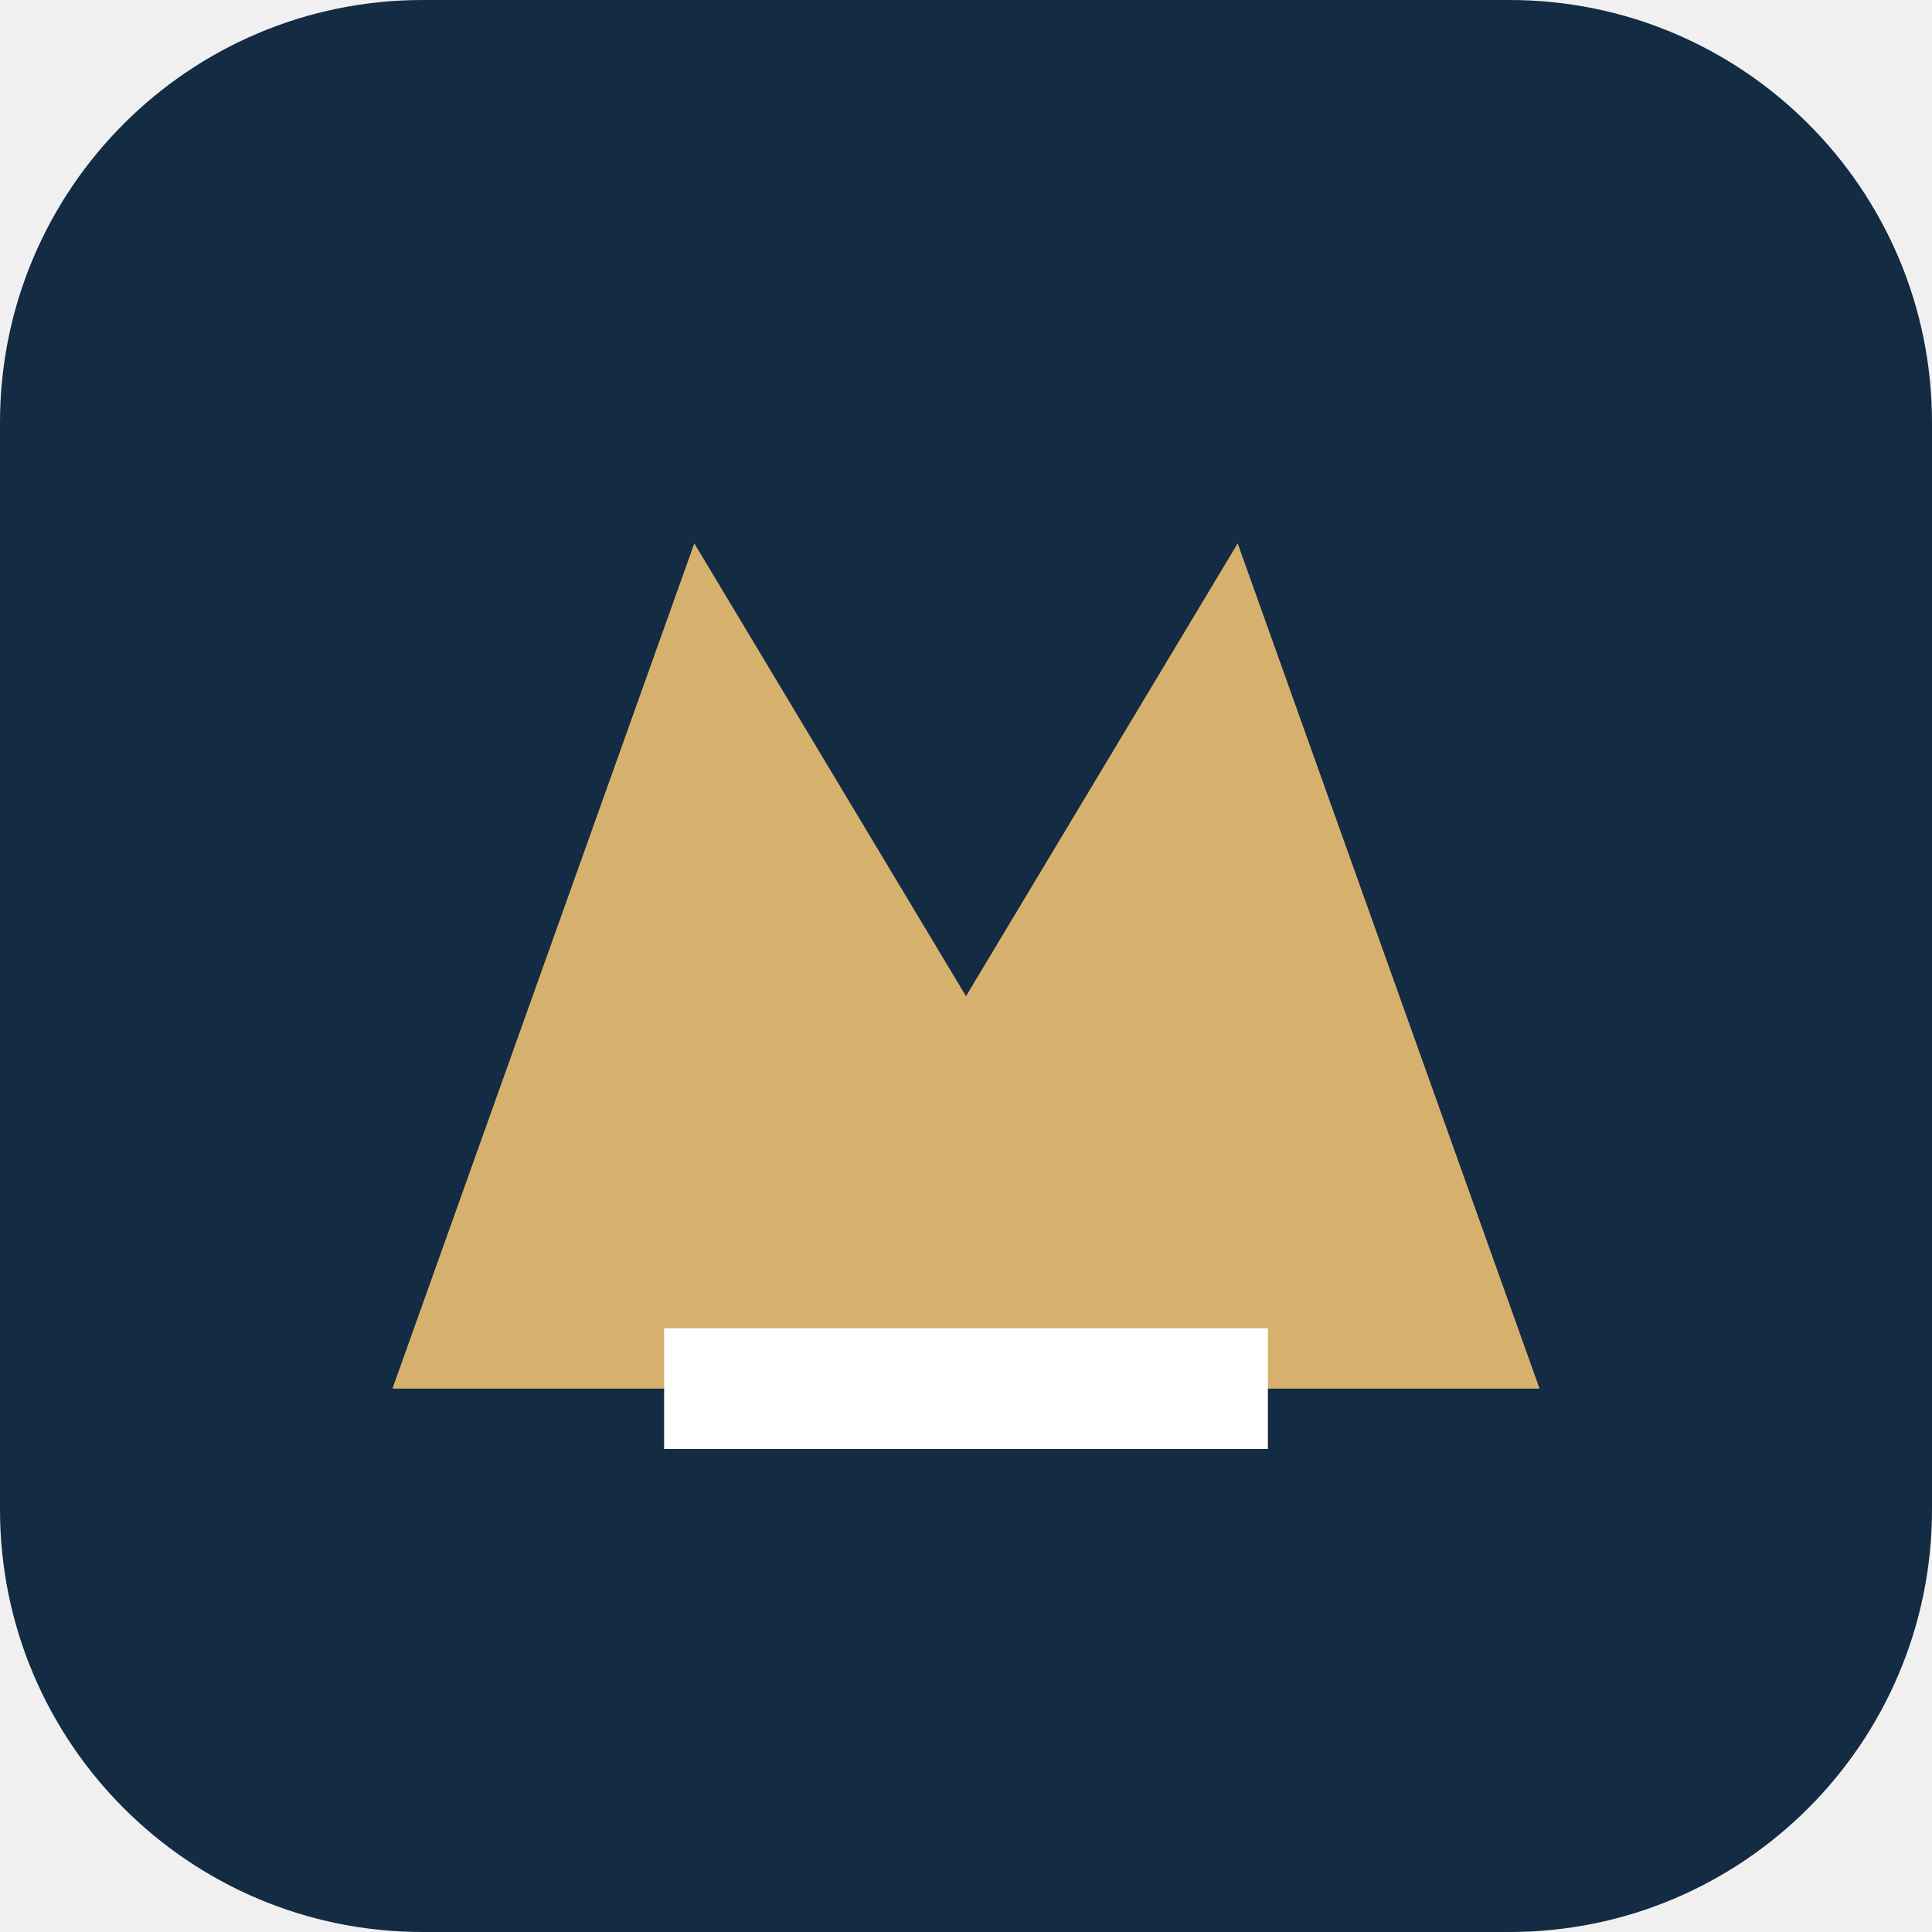
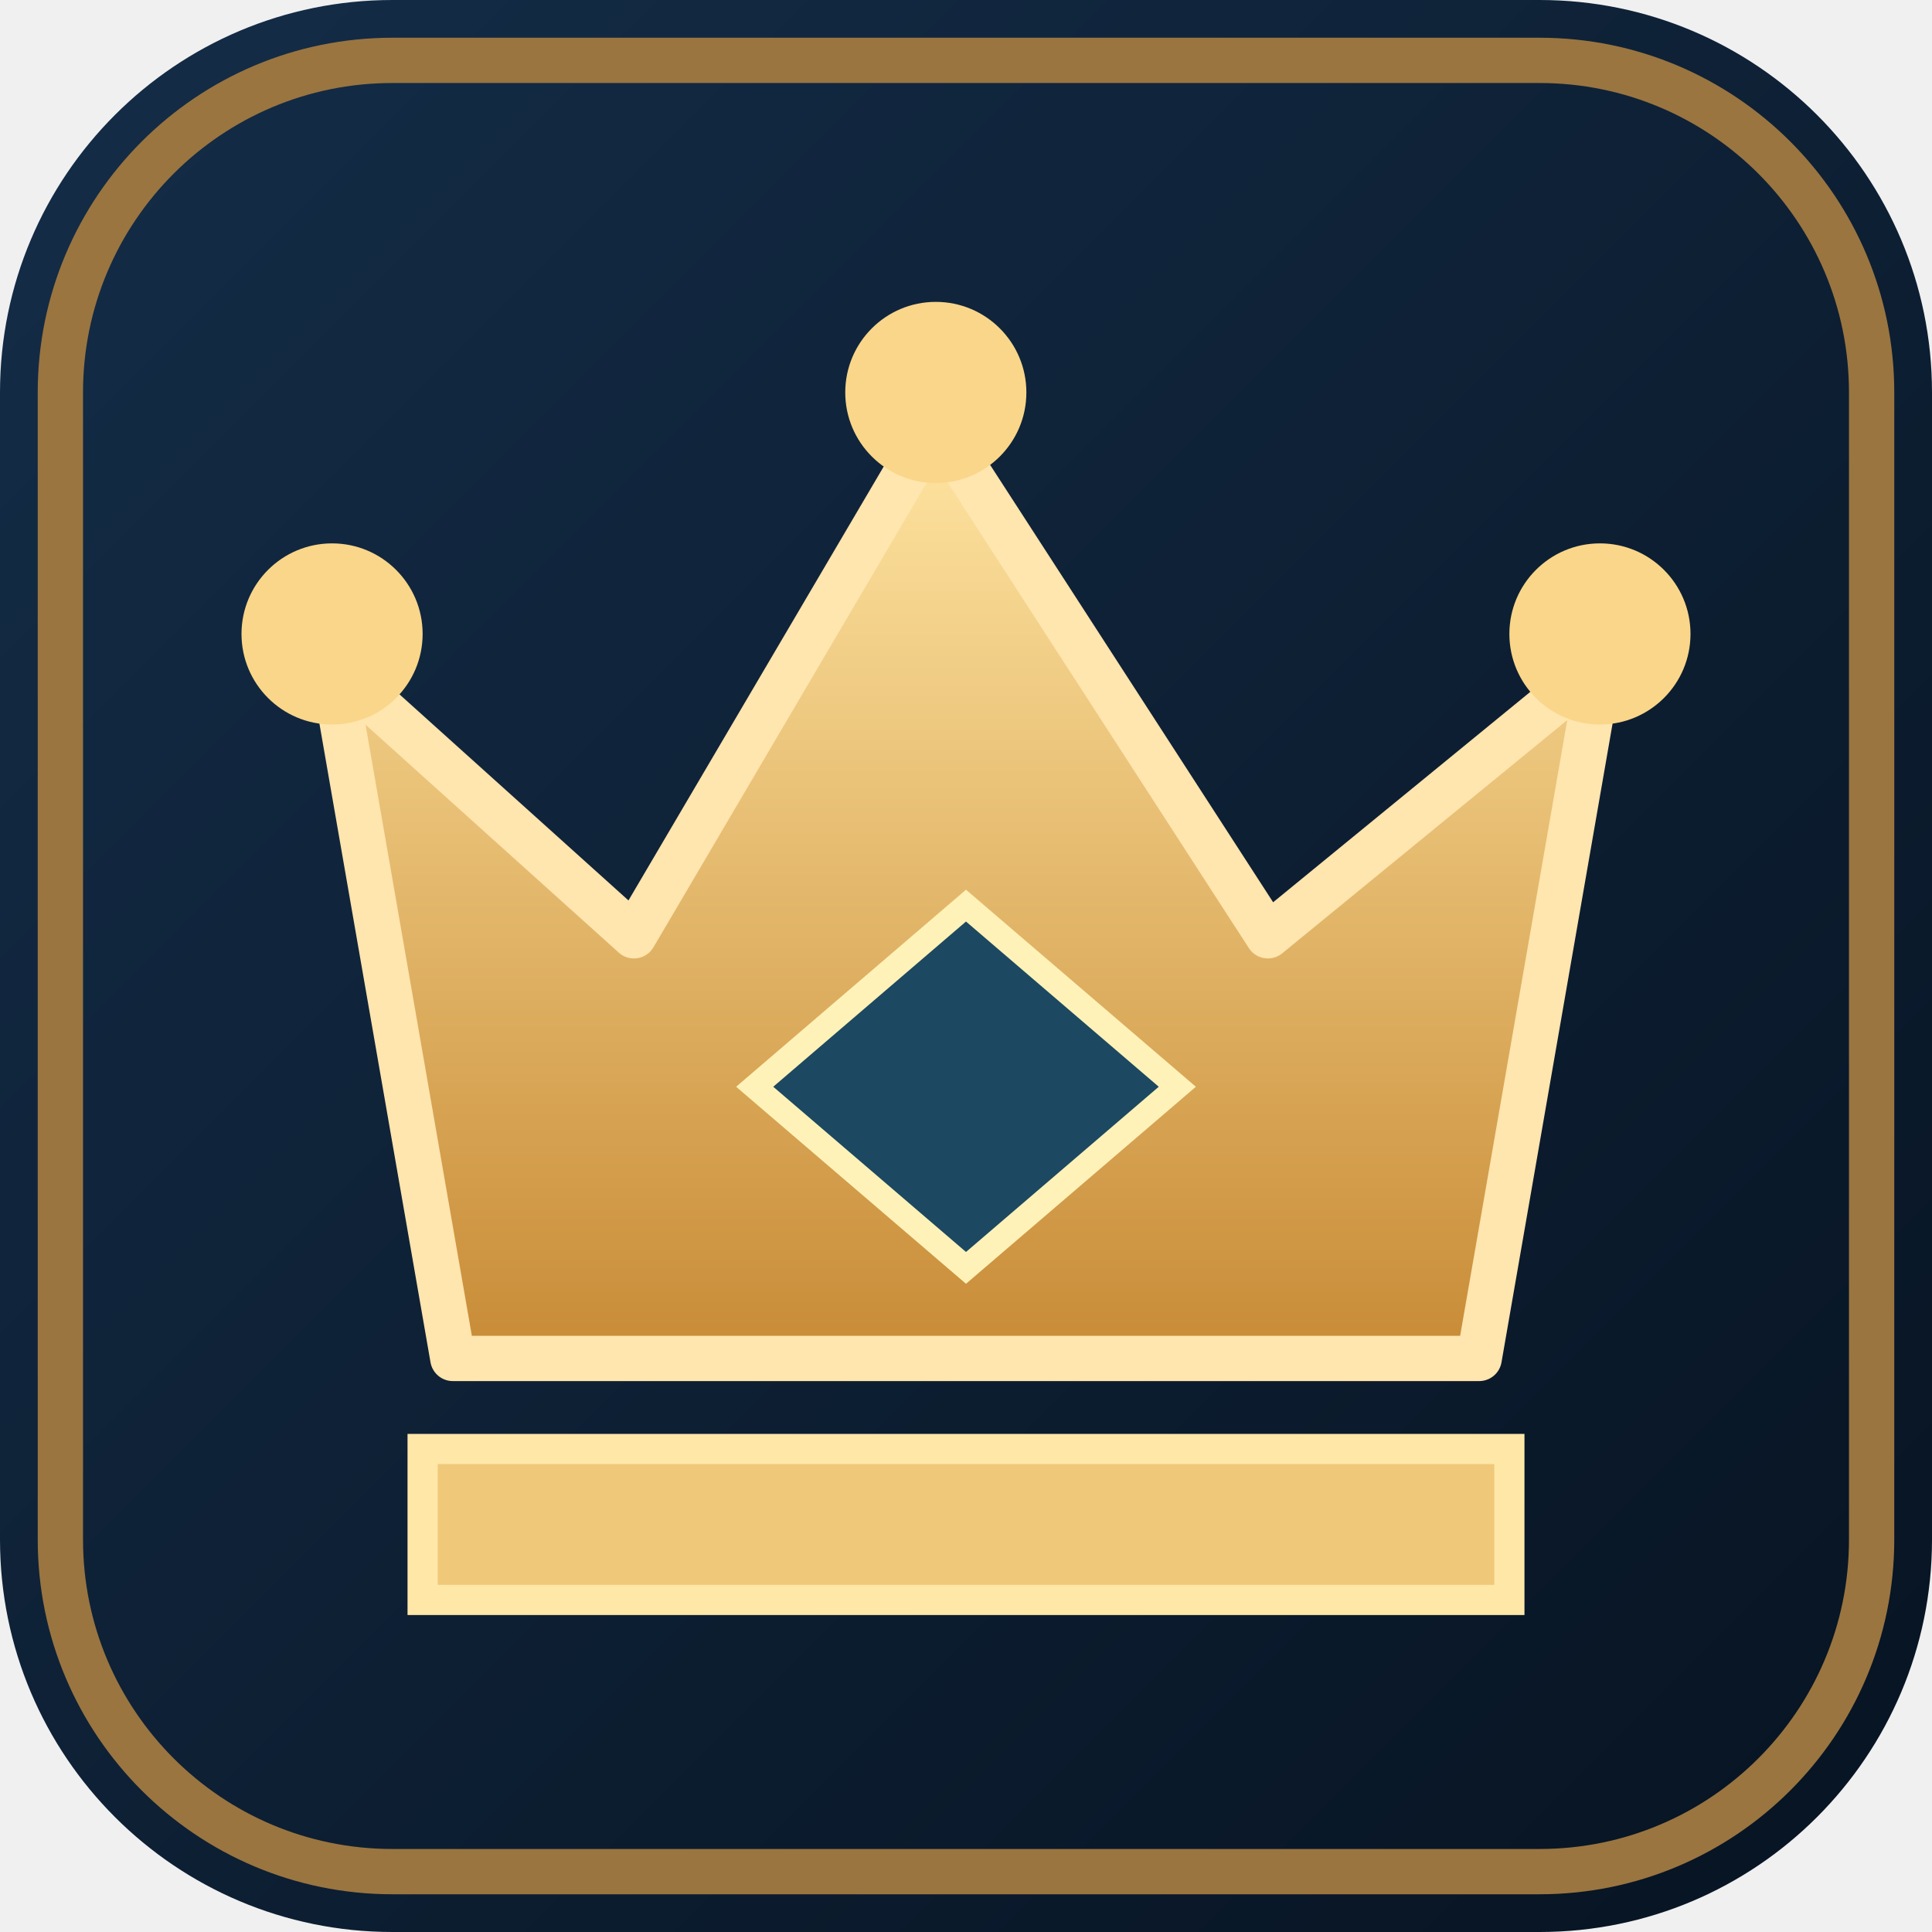
- <svg xmlns="http://www.w3.org/2000/svg" viewBox="0 0 64 64">
-   <rect width="64" height="64" rx="14" fill="#132b43" />
-   <path d="M13 46 23 18l9 15 9-15 10 28H13Z" fill="#d6b16d" />
-   <path d="M22 46h20" stroke="#fff" stroke-width="4" />
+ <svg xmlns="http://www.w3.org/2000/svg" viewBox="0 0 64 64" role="img" aria-label="EvonyMasters crown">
+   <defs>
+     <linearGradient id="bg" x1="0" y1="0" x2="1" y2="1">
+       <stop stop-color="#142d48" />
+       <stop offset="1" stop-color="#071321" />
+     </linearGradient>
+     <linearGradient id="gold" x1="0" y1="0" x2="0" y2="1">
+       <stop stop-color="#ffe5a2" />
+       <stop offset="1" stop-color="#c88b36" />
+     </linearGradient>
+   </defs>
+   <rect width="64" height="64" rx="13" fill="url(#bg)" />
+   <rect x="2" y="2" width="60" height="60" rx="11" fill="none" stroke="#9a7540" stroke-width="1.5" />
+   <path d="M11 22 21 31 31 14 42 31 53 22 49 45H15Z" fill="url(#gold)" stroke="#ffe5ae" stroke-width="1.5" stroke-linejoin="round" />
+   <path d="M14 48h36v5H14z" fill="#efc879" stroke="#ffe7a8" stroke-width="1" />
+   <circle cx="11" cy="21" r="3" fill="#f9d689" />
+   <circle cx="31" cy="13" r="3" fill="#f9d689" />
+   <circle cx="53" cy="21" r="3" fill="#f9d689" />
+   <path d="m25 36 7-6 7 6-7 6z" fill="#1c4861" stroke="#fff2b8" stroke-width=".8" />
</svg>
